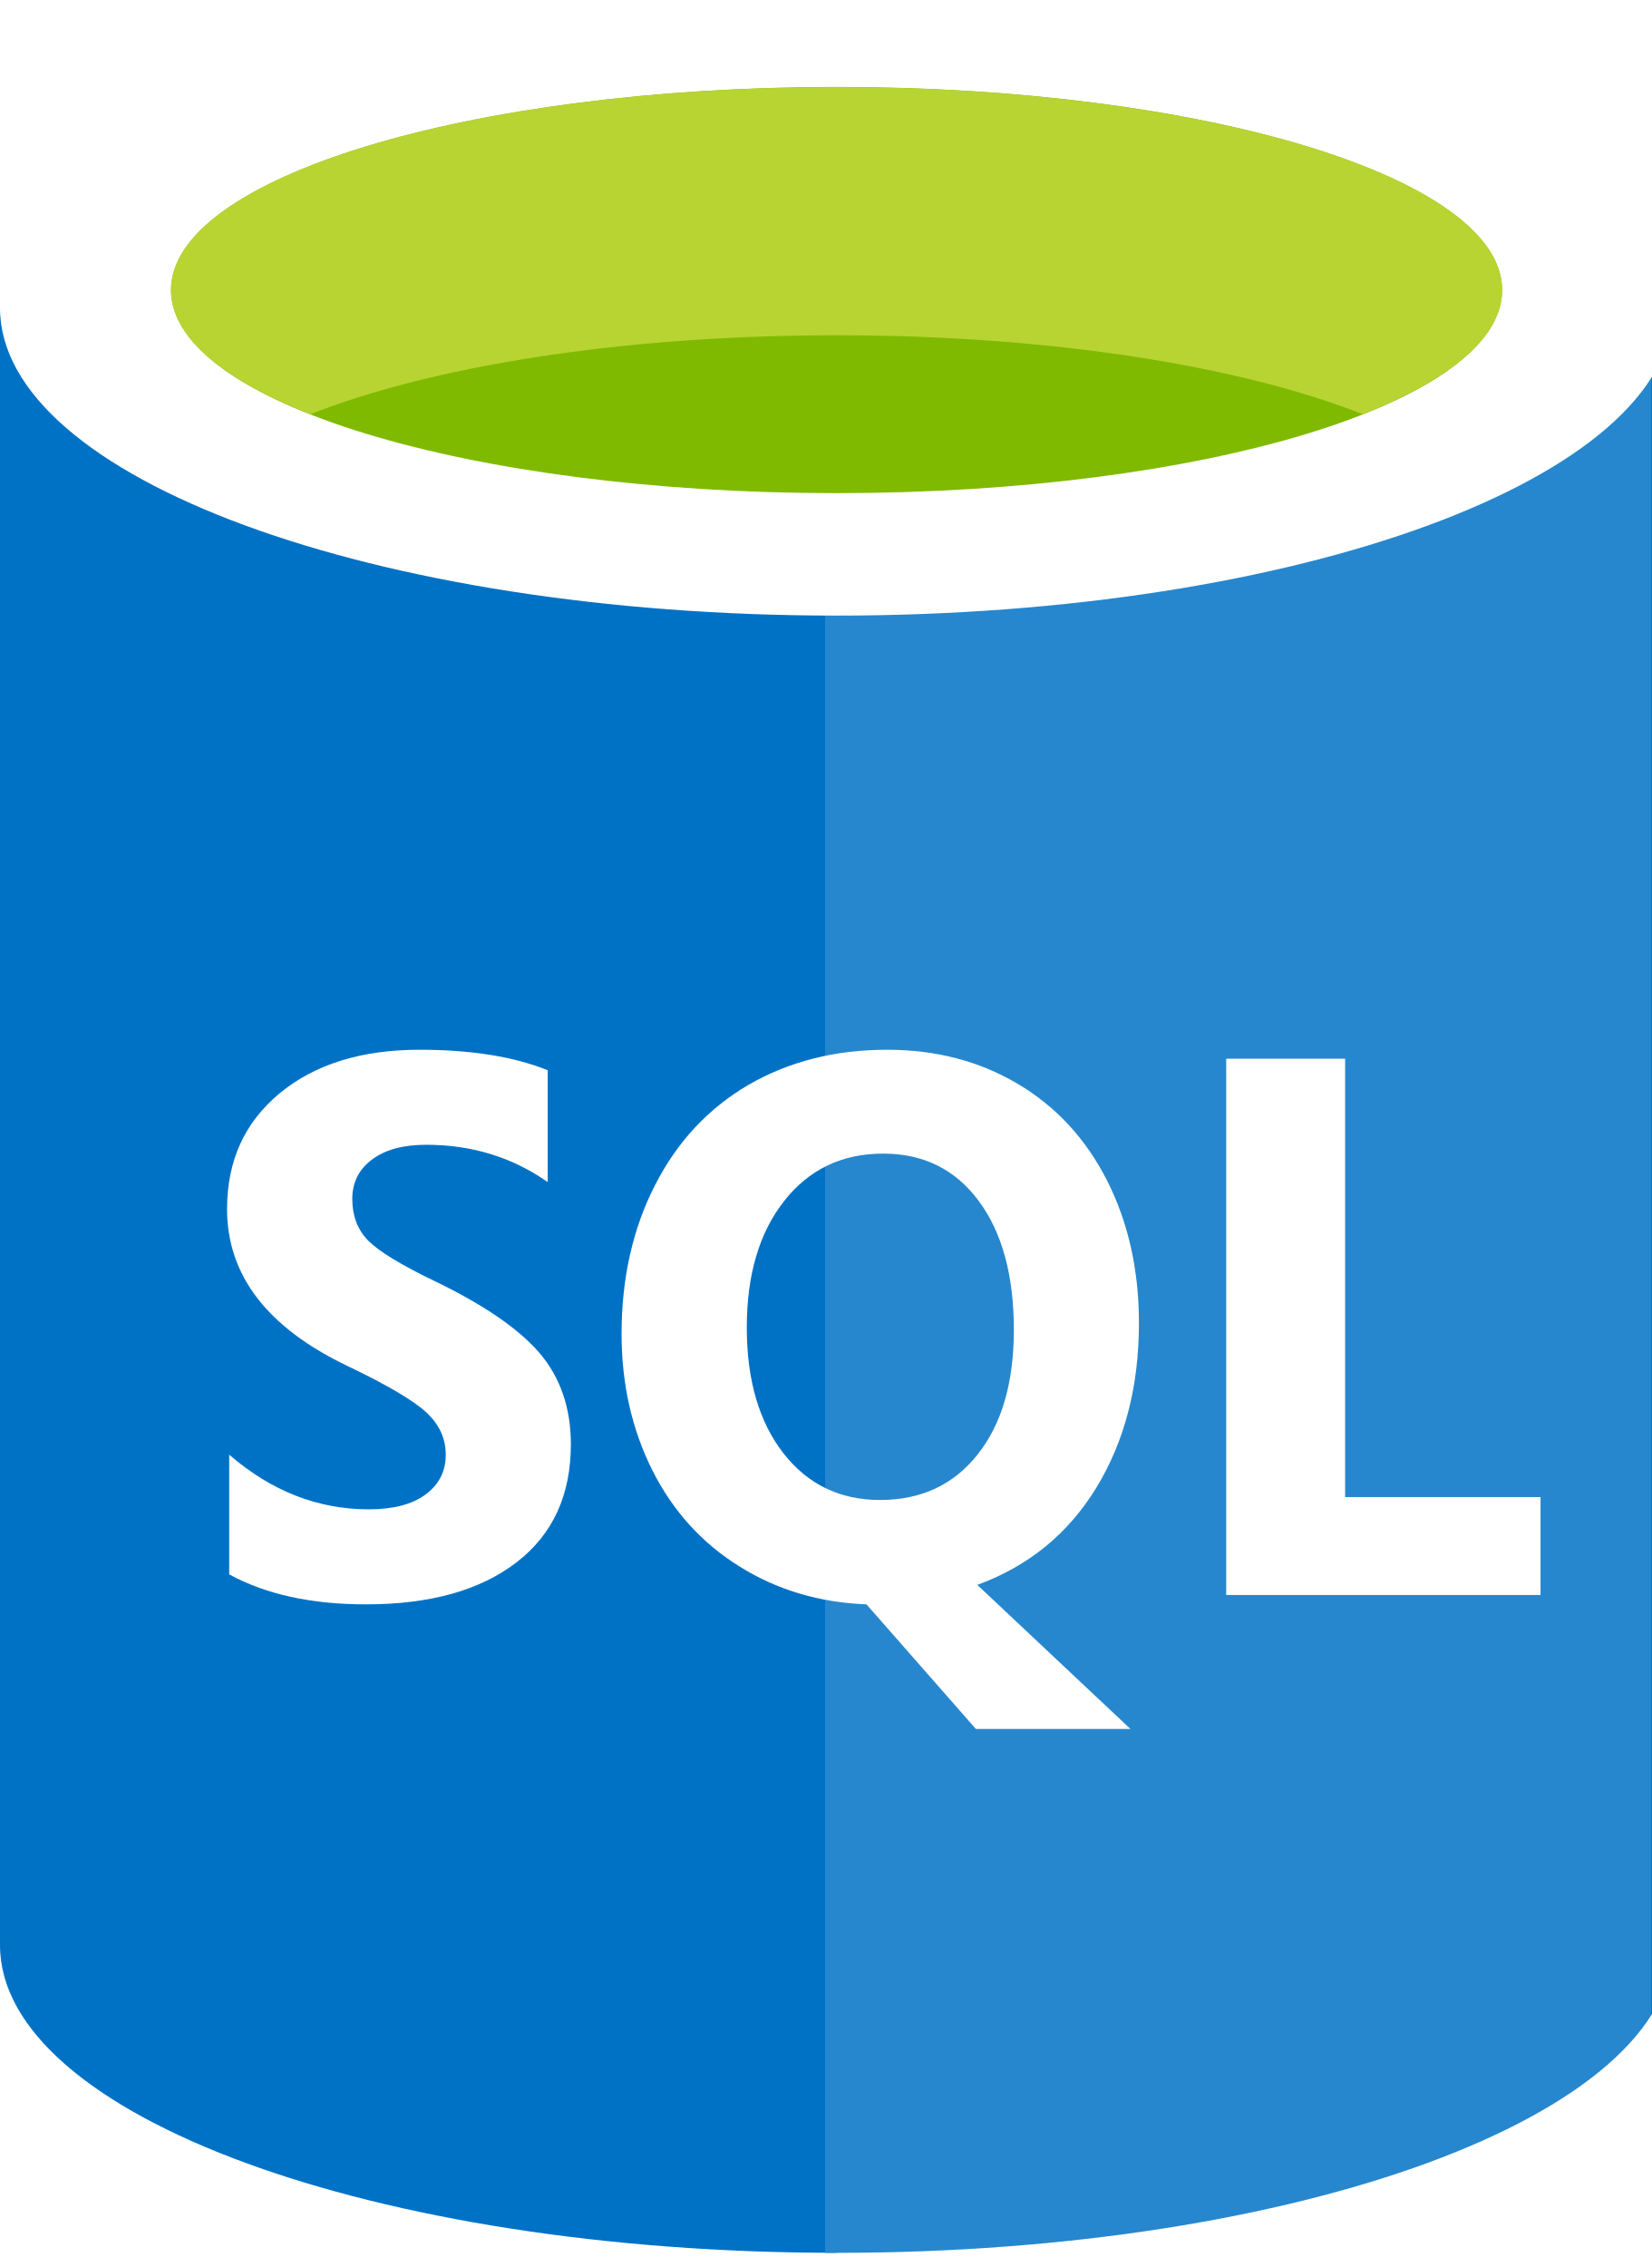
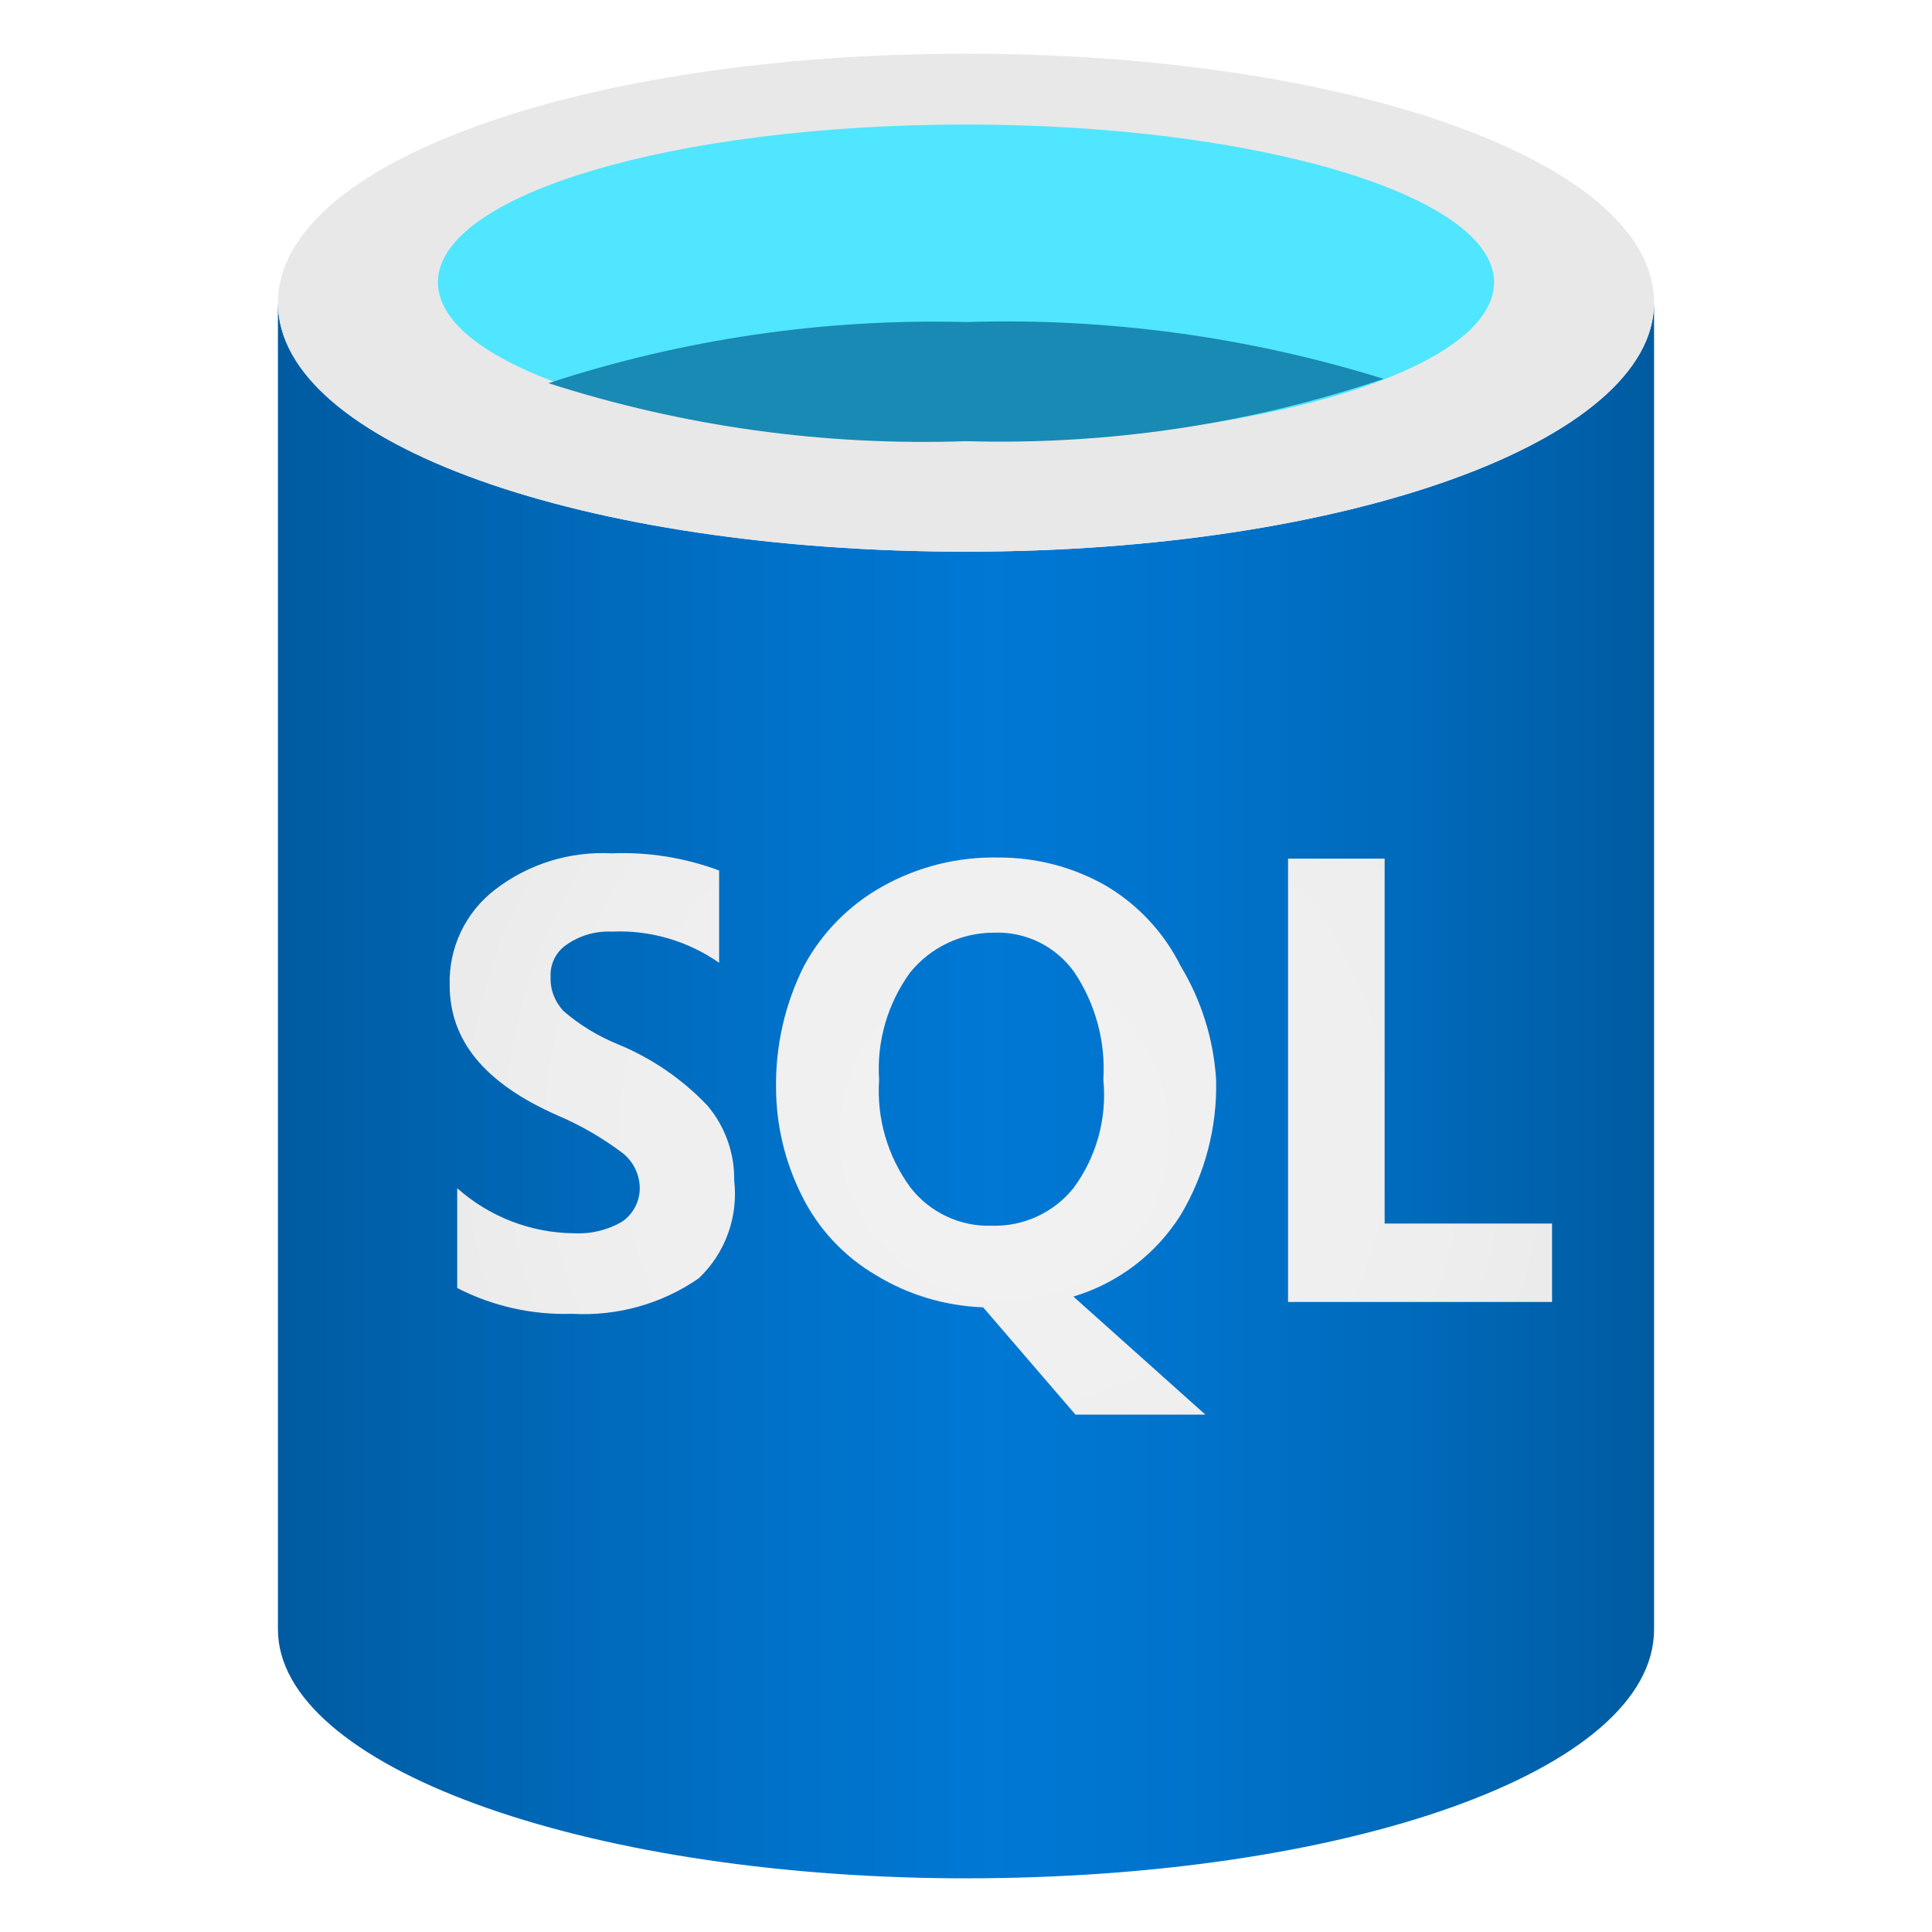
- <svg xmlns="http://www.w3.org/2000/svg" xmlns:xlink="http://www.w3.org/1999/xlink" width="51pt" height="70pt" viewBox="0 0 51 70" version="1.1">
+ <svg xmlns="http://www.w3.org/2000/svg" width="70pt" height="70pt" viewBox="0 0 70 70" version="1.1">
  <defs>
-     <filter id="alpha" filterUnits="objectBoundingBox" x="0%" y="0%" width="100%" height="100%">
-       <feColorMatrix type="matrix" in="SourceGraphic" values="0 0 0 0 1 0 0 0 0 1 0 0 0 0 1 0 0 0 1 0" />
-     </filter>
-     <mask id="mask0">
-       <g filter="url(#alpha)">
-         <rect x="0" y="0" width="51" height="70" style="fill:rgb(0%,0%,0%);fill-opacity:0.149;stroke:none;" />
-       </g>
-     </mask>
-     <clipPath id="clip1">
-       <rect x="0" y="0" width="51" height="70" />
-     </clipPath>
-     <g id="surface5" clip-path="url(#clip1)">
-       <path style=" stroke:none;fill-rule:nonzero;fill:rgb(100%,100%,100%);fill-opacity:1;" d="M 25.48 69.562 L 25.836 69.562 C 40.102 69.562 51.668 65.309 51.668 60.059 L 51.668 9.504 L 25.48 9.504 Z M 25.48 69.562 " />
-     </g>
+     <linearGradient id="linear0" gradientUnits="userSpaceOnUse" x1="2.59" y1="10.16" x2="15.41" y2="10.16" gradientTransform="matrix(3.888889,0,0,3.888889,0,0)">
+       <stop offset="0" style="stop-color:rgb(0%,35.686%,63.137%);stop-opacity:1;" />
+       <stop offset="0.07" style="stop-color:rgb(0%,37.647%,66.275%);stop-opacity:1;" />
+       <stop offset="0.36" style="stop-color:rgb(0%,44.314%,78.431%);stop-opacity:1;" />
+       <stop offset="0.52" style="stop-color:rgb(0%,47.059%,83.137%);stop-opacity:1;" />
+       <stop offset="0.64" style="stop-color:rgb(0%,45.49%,80.392%);stop-opacity:1;" />
+       <stop offset="0.82" style="stop-color:rgb(0%,41.569%,73.333%);stop-opacity:1;" />
+       <stop offset="1" style="stop-color:rgb(0%,35.686%,63.137%);stop-opacity:1;" />
+     </linearGradient>
+     <radialGradient id="radial0" gradientUnits="userSpaceOnUse" cx="9.36" cy="10.57" fx="9.36" fy="10.57" r="7.07" gradientTransform="matrix(3.888889,0,0,3.888889,0,0)">
+       <stop offset="0" style="stop-color:rgb(94.902%,94.902%,94.902%);stop-opacity:1;" />
+       <stop offset="0.58" style="stop-color:rgb(93.333%,93.333%,93.333%);stop-opacity:1;" />
+       <stop offset="1" style="stop-color:rgb(90.196%,90.196%,90.196%);stop-opacity:1;" />
+     </radialGradient>
  </defs>
  <g id="surface1">
-     <path style=" stroke:none;fill-rule:nonzero;fill:rgb(0%,44.706%,77.647%);fill-opacity:1;" d="M 0 9.504 L 0 60.059 C 0 65.309 11.566 69.562 25.836 69.562 L 25.836 9.504 C 25.836 9.504 0 9.504 0 9.504 Z M 0 9.504 " />
-     <path style=" stroke:none;fill-rule:nonzero;fill:rgb(0%,44.706%,77.647%);fill-opacity:1;" d="M 25.48 69.562 L 25.836 69.562 C 40.102 69.562 51.668 65.309 51.668 60.059 L 51.668 9.504 L 25.48 9.504 Z M 25.48 69.562 " />
-     <use xlink:href="#surface5" mask="url(#mask0)" />
-     <path style=" stroke:none;fill-rule:nonzero;fill:rgb(100%,100%,100%);fill-opacity:1;" d="M 51.668 9.504 C 51.668 14.75 40.102 19.008 25.836 19.008 C 11.566 19.008 0 14.75 0 9.504 C 0 4.254 11.566 0 25.836 0 C 40.102 0 51.668 4.254 51.668 9.504 " />
-     <path style=" stroke:none;fill-rule:nonzero;fill:rgb(49.804%,72.941%,0%);fill-opacity:1;" d="M 46.387 8.957 C 46.387 12.422 37.188 15.227 25.836 15.227 C 14.484 15.227 5.281 12.422 5.281 8.957 C 5.281 5.492 14.484 2.684 25.836 2.684 C 37.188 2.684 46.387 5.492 46.387 8.957 " />
-     <path style=" stroke:none;fill-rule:nonzero;fill:rgb(72.157%,83.137%,19.608%);fill-opacity:1;" d="M 42.082 12.789 C 44.773 11.727 46.391 10.402 46.391 8.957 C 46.391 5.492 37.188 2.688 25.836 2.688 C 14.484 2.688 5.281 5.492 5.281 8.957 C 5.281 10.402 6.898 11.727 9.59 12.789 C 13.348 11.305 19.219 10.352 25.836 10.352 C 32.453 10.352 38.32 11.305 42.082 12.789 " />
-     <path style=" stroke:none;fill-rule:nonzero;fill:rgb(100%,100%,100%);fill-opacity:1;" d="M 17.629 44.594 C 17.629 46.168 17.07 47.383 15.945 48.246 C 14.824 49.109 13.273 49.539 11.297 49.539 C 9.613 49.539 8.207 49.23 7.078 48.613 L 7.078 44.918 C 8.383 46.043 9.816 46.605 11.387 46.605 C 12.145 46.605 12.73 46.453 13.145 46.145 C 13.559 45.836 13.766 45.43 13.766 44.918 C 13.766 44.418 13.566 43.984 13.168 43.613 C 12.77 43.246 11.961 42.766 10.742 42.184 C 8.254 40.996 7.012 39.379 7.012 37.332 C 7.012 35.848 7.551 34.656 8.637 33.758 C 9.719 32.863 11.16 32.414 12.957 32.414 C 14.547 32.414 15.867 32.625 16.914 33.047 L 16.914 36.5 C 15.816 35.73 14.562 35.348 13.164 35.348 C 12.457 35.348 11.902 35.496 11.492 35.801 C 11.082 36.105 10.879 36.512 10.879 37.02 C 10.879 37.543 11.043 37.973 11.371 38.309 C 11.703 38.641 12.379 39.055 13.402 39.547 C 14.926 40.281 16.012 41.023 16.66 41.777 C 17.305 42.535 17.629 43.473 17.629 44.594 Z M 17.629 44.594 " />
-     <path style=" stroke:none;fill-rule:nonzero;fill:rgb(100%,100%,100%);fill-opacity:1;" d="M 35.172 40.855 C 35.172 42.801 34.734 44.492 33.863 45.926 C 32.992 47.355 31.766 48.359 30.18 48.938 L 34.91 53.387 L 30.137 53.387 L 26.758 49.539 C 25.312 49.484 24.004 49.098 22.84 48.371 C 21.68 47.652 20.777 46.656 20.145 45.398 C 19.516 44.141 19.195 42.738 19.195 41.188 C 19.195 39.473 19.539 37.941 20.227 36.598 C 20.91 35.254 21.875 34.223 23.117 33.496 C 24.363 32.777 25.785 32.414 27.395 32.414 C 28.895 32.414 30.238 32.762 31.426 33.465 C 32.609 34.164 33.531 35.16 34.188 36.453 C 34.844 37.75 35.172 39.215 35.172 40.855 Z M 31.309 41.062 C 31.309 39.387 30.949 38.059 30.227 37.086 C 29.504 36.109 28.52 35.621 27.27 35.621 C 25.996 35.621 24.977 36.113 24.211 37.09 C 23.445 38.066 23.062 39.367 23.062 40.992 C 23.062 42.609 23.438 43.898 24.188 44.867 C 24.938 45.832 25.934 46.316 27.176 46.316 C 28.445 46.316 29.449 45.848 30.191 44.91 C 30.934 43.977 31.309 42.695 31.309 41.062 Z M 31.309 41.062 " />
-     <path style=" stroke:none;fill-rule:nonzero;fill:rgb(100%,100%,100%);fill-opacity:1;" d="M 37.867 32.691 L 41.539 32.691 L 41.539 46.227 L 47.574 46.227 L 47.574 49.25 L 37.867 49.25 Z M 37.867 32.691 " />
+     <path style=" stroke:none;fill-rule:nonzero;fill:url(#linear0);" d="M 35 19.988 C 21.234 19.988 10.07 16.102 10.07 10.965 L 10.07 59.035 C 10.07 63.973 21.039 67.977 34.648 68.055 L 35 68.055 C 48.766 68.055 59.93 64.168 59.93 59.035 L 59.93 10.965 C 59.93 15.984 48.766 19.988 35 19.988 Z M 35 19.988 " />
+     <path style=" stroke:none;fill-rule:nonzero;fill:rgb(90.98%,90.98%,90.98%);fill-opacity:1;" d="M 59.93 10.965 C 59.93 15.984 48.766 19.988 35 19.988 C 21.234 19.988 10.07 16.102 10.07 10.965 C 10.07 5.832 21.234 1.945 35 1.945 C 48.766 1.945 59.93 5.832 59.93 10.965 " />
+     <path style=" stroke:none;fill-rule:nonzero;fill:rgb(31.373%,90.196%,100%);fill-opacity:1;" d="M 54.133 10.227 C 54.133 13.418 45.539 15.984 35 15.984 C 24.461 15.984 15.867 13.418 15.867 10.227 C 15.867 7.039 24.461 4.512 35 4.512 C 45.539 4.512 54.133 7.078 54.133 10.227 " />
+     <path style=" stroke:none;fill-rule:nonzero;fill:rgb(9.804%,54.118%,70.196%);fill-opacity:1;" d="M 35 11.668 C 29.867 11.535 24.75 12.285 19.871 13.883 C 24.754 15.453 29.875 16.164 35 15.984 C 40.137 16.133 45.258 15.371 50.129 13.727 C 45.234 12.203 40.121 11.508 35 11.668 Z M 35 11.668 " />
+     <path style=" stroke:none;fill-rule:nonzero;fill:url(#radial0);" d="M 50.168 44.332 L 50.168 31.109 L 46.668 31.109 L 46.668 47.172 L 56.234 47.172 L 56.234 44.332 Z M 22.398 37.84 C 21.676 37.547 21.008 37.141 20.418 36.633 C 20.102 36.297 19.93 35.852 19.949 35.391 C 19.926 34.926 20.148 34.48 20.535 34.223 C 21.012 33.891 21.586 33.727 22.168 33.754 C 23.551 33.691 24.918 34.09 26.055 34.883 L 26.055 31.539 C 24.812 31.078 23.492 30.863 22.168 30.918 C 20.641 30.836 19.137 31.305 17.93 32.238 C 16.859 33.062 16.25 34.352 16.293 35.699 C 16.293 37.684 17.539 39.238 20.184 40.406 C 21.043 40.77 21.852 41.242 22.594 41.805 C 22.961 42.113 23.176 42.57 23.18 43.051 C 23.18 43.527 22.945 43.977 22.555 44.254 C 22.027 44.566 21.418 44.715 20.805 44.684 C 19.242 44.672 17.734 44.09 16.566 43.051 L 16.566 46.668 C 17.852 47.328 19.285 47.648 20.727 47.602 C 22.359 47.695 23.973 47.246 25.316 46.316 C 26.277 45.406 26.754 44.094 26.602 42.777 C 26.617 41.781 26.273 40.812 25.629 40.055 C 24.719 39.098 23.621 38.344 22.398 37.84 Z M 42.777 44.023 C 43.66 42.543 44.105 40.844 44.062 39.121 C 43.973 37.664 43.531 36.25 42.777 35 C 42.172 33.785 41.227 32.773 40.055 32.082 C 38.871 31.41 37.527 31.062 36.168 31.07 C 34.699 31.039 33.246 31.402 31.965 32.121 C 30.766 32.793 29.781 33.789 29.129 35 C 28.438 36.375 28.094 37.895 28.117 39.434 C 28.125 40.785 28.445 42.113 29.051 43.32 C 29.645 44.523 30.578 45.523 31.734 46.199 C 32.906 46.918 34.246 47.316 35.621 47.367 L 38.965 51.254 L 43.672 51.254 L 38.891 46.977 C 40.5 46.496 41.883 45.445 42.777 44.023 Z M 38.891 43.051 C 38.172 43.941 37.078 44.445 35.934 44.41 C 34.781 44.449 33.68 43.926 32.977 43.012 C 32.156 41.887 31.758 40.512 31.852 39.121 C 31.758 37.734 32.16 36.359 32.977 35.234 C 33.719 34.32 34.836 33.789 36.012 33.793 C 37.164 33.746 38.266 34.289 38.93 35.234 C 39.695 36.379 40.062 37.746 39.977 39.121 C 40.113 40.52 39.727 41.922 38.891 43.051 Z M 38.891 43.051 " />
  </g>
</svg>
